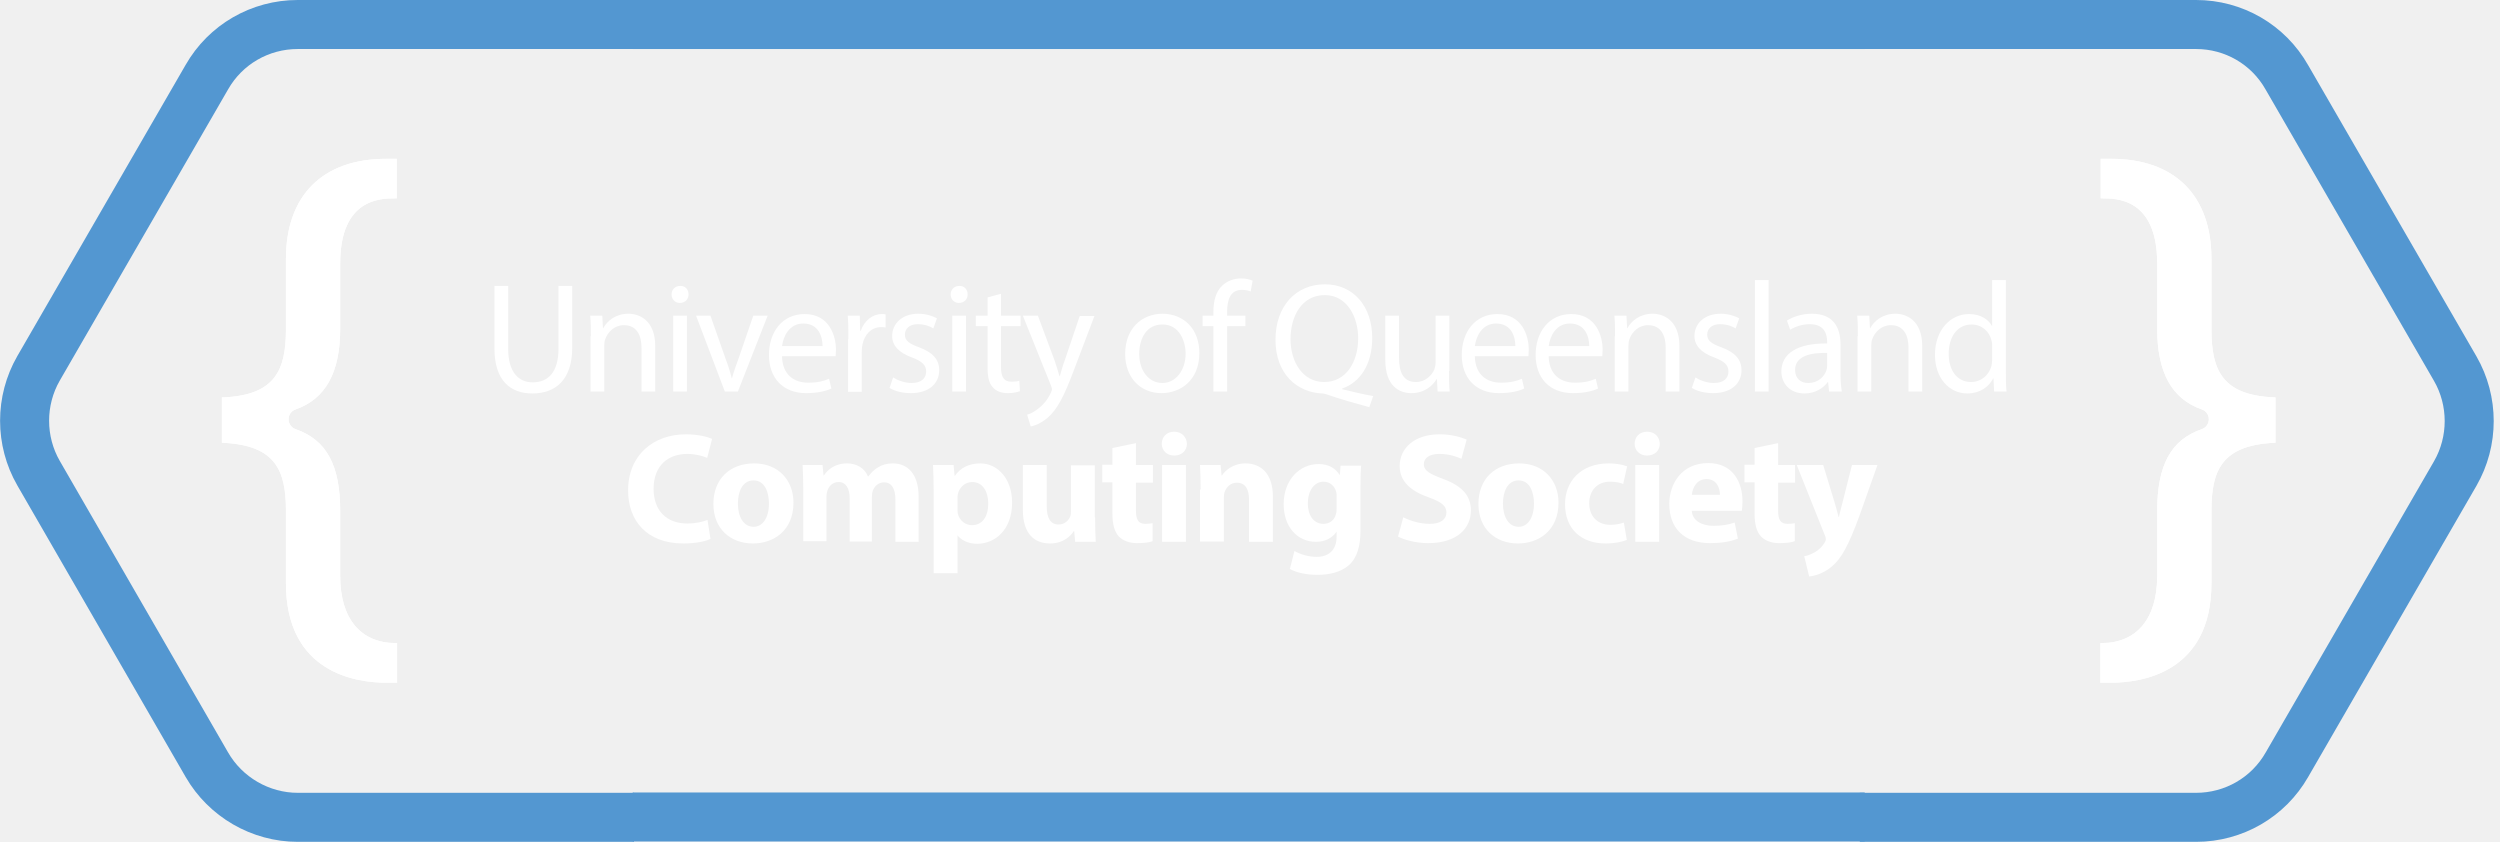
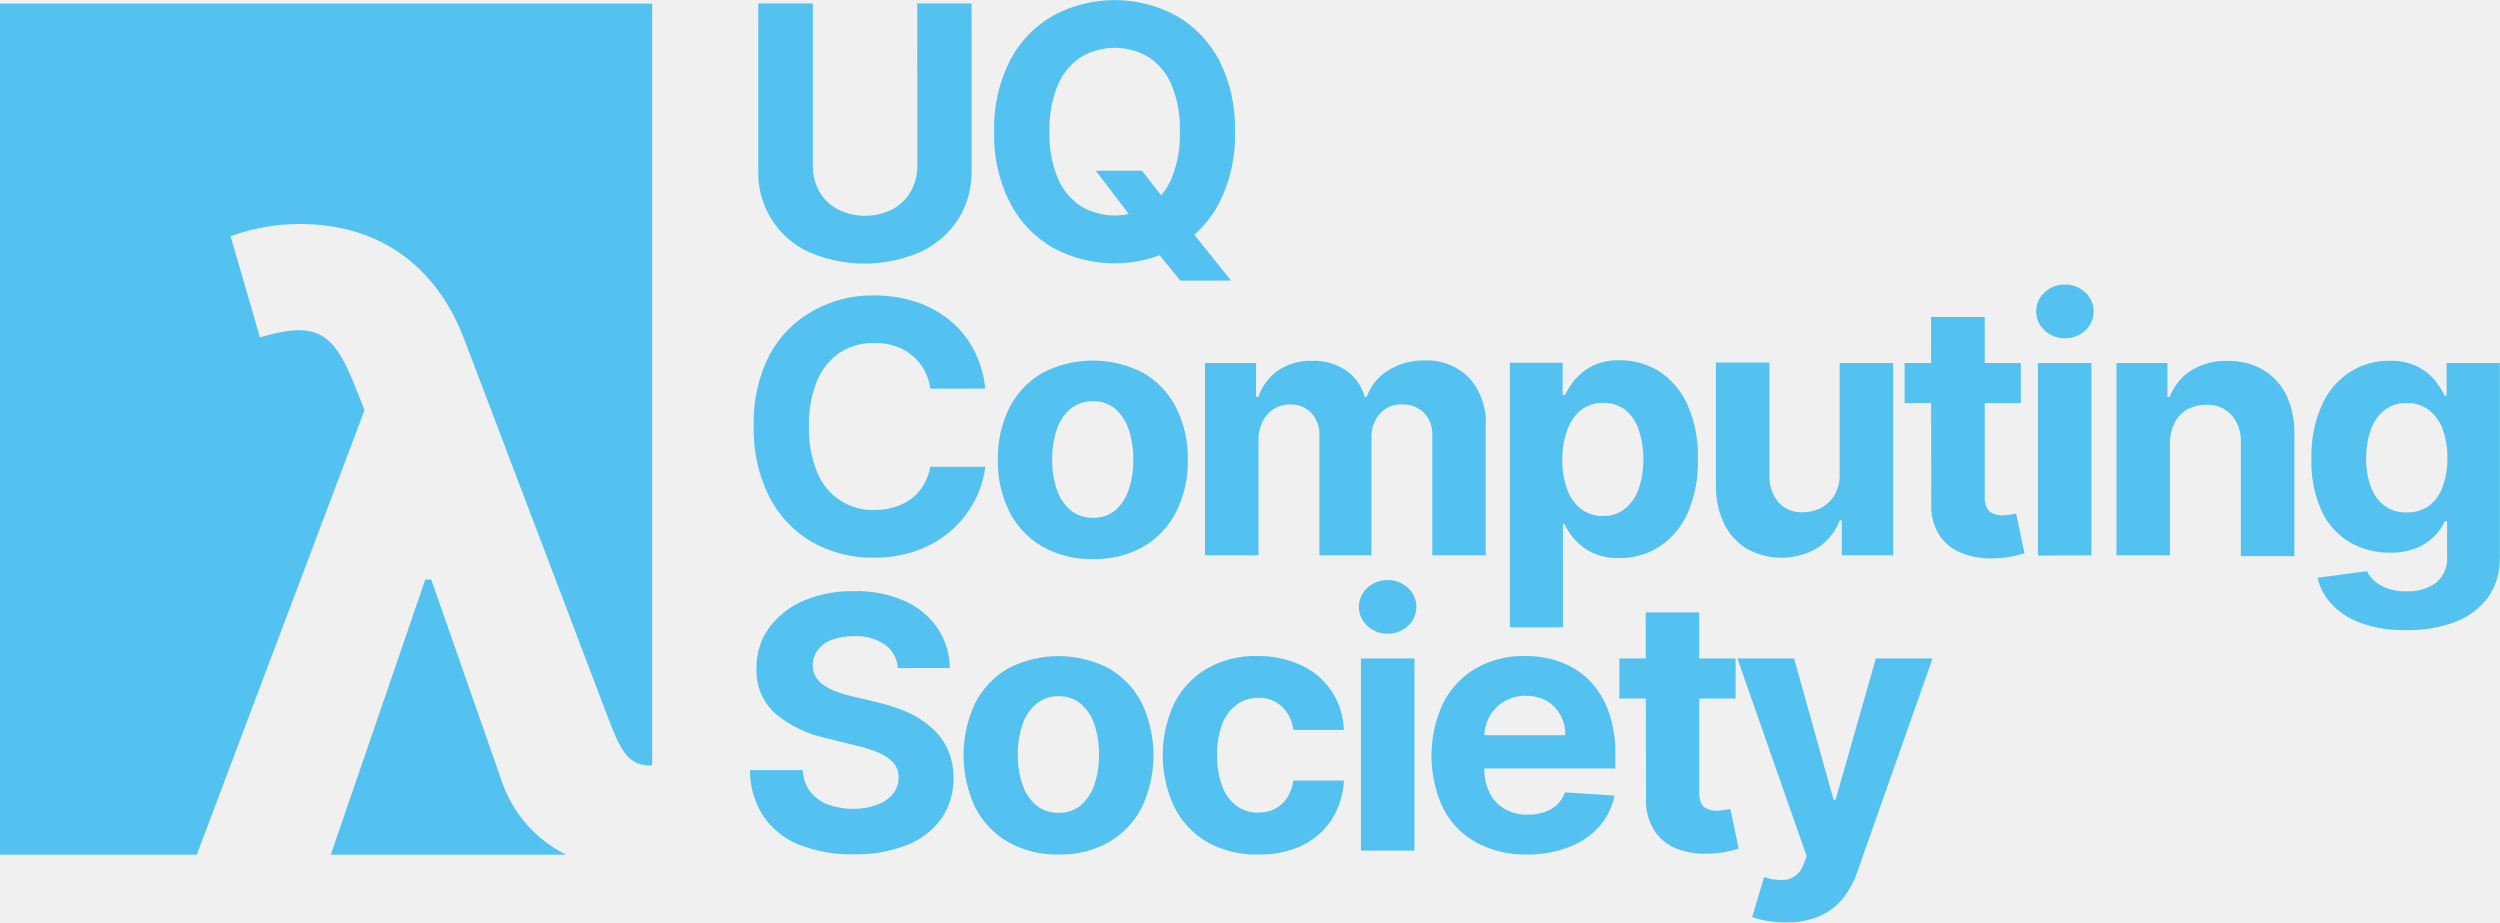
- <svg xmlns="http://www.w3.org/2000/svg" version="1.1" x="0px" y="0px" viewBox="0 0 765 257.6" enable-background="new 0 0 765 257.6" xml:space="preserve">
-   <g id="Layer_1">
-     <g>
-       <path fill="none" stroke="#5397D1" stroke-width="15" stroke-miterlimit="10" d="M273.3,144.9" />
-       <path fill="none" stroke="#5397D1" stroke-width="15" stroke-miterlimit="10" d="M194,7.5H91.1c-11.5,0-22.1,6.1-27.8,16.1    l-51.5,89.1c-5.7,9.9-5.7,22.2,0,32.1L63.3,234c5.7,9.9,16.4,16.1,27.8,16.1H194" />
-     </g>
-     <g>
-       <g>
-         <path fill="#FFFFFF" stroke="#FFFFFF" stroke-miterlimit="10" d="M643.2,208.4v-11.1c11-0.1,17.4-7.8,17.4-21v-19.9     c0-13.9,4.1-21.4,13.3-24.6c1.5-0.5,2.5-1.9,2.5-3.5c0-1.6-1-3-2.5-3.5c-8.9-3.1-13.3-11-13.3-24.2v-20c0-20.4-13-20.4-17.2-20.4     h-0.1V49.1h2.7c19.2,0,30.2,11,30.2,30.1v21.6c0,12.6,3.4,20.6,19.6,21.3V135c-16.3,0.8-19.6,8.8-19.6,21.2v22.3     c0,27-21.1,29.9-30.2,29.9L643.2,208.4L643.2,208.4z" />
-       </g>
-       <g>
-         <path fill="#FFFFFF" stroke="#FFFFFF" stroke-miterlimit="10" d="M643.2,208.4v-11.1c11-0.1,17.4-7.8,17.4-21v-19.9     c0-13.9,4.1-21.4,13.3-24.6c1.5-0.5,2.5-1.9,2.5-3.5c0-1.6-1-3-2.5-3.5c-8.9-3.1-13.3-11-13.3-24.2v-20c0-20.4-13-20.4-17.2-20.4     h-0.1V49.1h2.7c19.2,0,30.2,11,30.2,30.1v21.6c0,12.6,3.4,20.6,19.6,21.3V135c-16.3,0.8-19.6,8.8-19.6,21.2v22.3     c0,27-21.1,29.9-30.2,29.9L643.2,208.4L643.2,208.4z" />
-       </g>
-     </g>
-     <g>
-       <g>
-         <path fill="#FFFFFF" stroke="#FFFFFF" stroke-miterlimit="10" d="M121,208.4v-11.1c-11-0.1-17.4-7.8-17.4-21v-19.9     c0-13.9-4.1-21.4-13.3-24.6c-1.5-0.5-2.5-1.9-2.5-3.5c0-1.6,1-3,2.5-3.5c8.9-3.1,13.3-11,13.3-24.2v-20c0-20.4,13-20.4,17.2-20.4     h0.1V49.1h-2.7C99,49.1,88,60.1,88,79.2v21.6c0,12.6-3.4,20.6-19.6,21.3V135c16.3,0.8,19.6,8.8,19.6,21.2v22.3     c0,27,21.1,29.9,30.2,29.9L121,208.4L121,208.4z" />
-       </g>
-       <g>
-         <path fill="#FFFFFF" stroke="#FFFFFF" stroke-miterlimit="10" d="M121,208.4v-11.1c-11-0.1-17.4-7.8-17.4-21v-19.9     c0-13.9-4.1-21.4-13.3-24.6c-1.5-0.5-2.5-1.9-2.5-3.5c0-1.6,1-3,2.5-3.5c8.9-3.1,13.3-11,13.3-24.2v-20c0-20.4,13-20.4,17.2-20.4     h0.1V49.1h-2.7C99,49.1,88,60.1,88,79.2v21.6c0,12.6-3.4,20.6-19.6,21.3V135c16.3,0.8,19.6,8.8,19.6,21.2v22.3     c0,27,21.1,29.9,30.2,29.9L121,208.4L121,208.4z" />
-       </g>
-     </g>
-     <g>
-       <path fill="none" stroke="#5397D1" stroke-width="15" stroke-miterlimit="10" d="M569.1,250.1H672c11.5,0,22.1-6.1,27.8-16.1    l51.5-89.1c5.7-9.9,5.7-22.2,0-32.1l-51.5-89.1C694.1,13.6,683.5,7.5,672,7.5H569.1" />
-     </g>
-     <line fill="none" stroke="#5397D1" stroke-width="15" stroke-miterlimit="10" x1="193.6" y1="7.5" x2="570.6" y2="7.5" />
-     <line fill="none" stroke="#5397D1" stroke-width="15" stroke-miterlimit="10" x1="193.6" y1="250" x2="570.6" y2="250" />
-     <path fill="none" stroke="#5397D1" stroke-width="15" stroke-miterlimit="10" d="M507.4,171.9" />
-   </g>
-   <g id="Layer_2">
-     <g>
-       <path fill="#FFFFFF" d="M155.5,87.5v19.2c0,7.2,3.2,10.3,7.5,10.3c4.8,0,7.9-3.2,7.9-10.3V87.5h4.2v18.9c0,9.9-5.2,14-12.2,14    c-6.6,0-11.6-3.8-11.6-13.8V87.5H155.5z" />
-       <path fill="#FFFFFF" d="M180.8,102.9c0-2.4,0-4.4-0.2-6.3h3.7l0.2,3.8h0.1c1.2-2.2,3.8-4.4,7.7-4.4c3.2,0,8.2,1.9,8.2,9.9v13.9    h-4.2v-13.4c0-3.7-1.4-6.9-5.4-6.9c-2.8,0-4.9,2-5.7,4.3c-0.2,0.5-0.3,1.2-0.3,2v14h-4.2V102.9z" />
-       <path fill="#FFFFFF" d="M210.7,90.1c0,1.4-1,2.6-2.7,2.6c-1.5,0-2.5-1.2-2.5-2.6c0-1.5,1.1-2.6,2.6-2.6    C209.7,87.4,210.7,88.6,210.7,90.1z M206,119.8V96.6h4.2v23.2H206z" />
-       <path fill="#FFFFFF" d="M217.4,96.6l4.6,13.1c0.8,2.1,1.4,4,1.9,6h0.1c0.5-1.9,1.2-3.8,2-6l4.5-13.1h4.4l-9.1,23.2h-4l-8.8-23.2    H217.4z" />
-       <path fill="#FFFFFF" d="M239.3,109c0.1,5.7,3.7,8.1,8,8.1c3,0,4.8-0.5,6.4-1.2l0.7,3c-1.5,0.7-4,1.4-7.7,1.4    c-7.2,0-11.4-4.7-11.4-11.7c0-7,4.1-12.5,10.9-12.5c7.6,0,9.6,6.7,9.6,10.9c0,0.9-0.1,1.5-0.1,2H239.3z M251.7,105.9    c0-2.7-1.1-6.9-5.9-6.9c-4.3,0-6.1,3.9-6.5,6.9H251.7z" />
-       <path fill="#FFFFFF" d="M259.6,103.8c0-2.7,0-5.1-0.2-7.2h3.7l0.1,4.6h0.2c1.1-3.1,3.6-5.1,6.4-5.1c0.5,0,0.8,0,1.2,0.1v4    c-0.4-0.1-0.9-0.1-1.4-0.1c-3,0-5.1,2.3-5.7,5.4c-0.1,0.6-0.2,1.2-0.2,2v12.4h-4.2V103.8z" />
-       <path fill="#FFFFFF" d="M273.3,115.5c1.2,0.8,3.5,1.7,5.6,1.7c3.1,0,4.5-1.5,4.5-3.5c0-2-1.2-3.1-4.3-4.3    c-4.2-1.5-6.1-3.8-6.1-6.6c0-3.7,3-6.8,8-6.8c2.4,0,4.4,0.7,5.7,1.4l-1.1,3.1c-0.9-0.6-2.6-1.3-4.8-1.3c-2.5,0-3.9,1.4-3.9,3.2    c0,1.9,1.4,2.8,4.4,3.9c4,1.5,6.1,3.6,6.1,7c0,4.1-3.2,7-8.7,7c-2.5,0-4.9-0.6-6.5-1.6L273.3,115.5z" />
-       <path fill="#FFFFFF" d="M296.1,90.1c0,1.4-1,2.6-2.7,2.6c-1.5,0-2.5-1.2-2.5-2.6c0-1.5,1.1-2.6,2.6-2.6    C295.1,87.4,296.1,88.6,296.1,90.1z M291.4,119.8V96.6h4.2v23.2H291.4z" />
-       <path fill="#FFFFFF" d="M306.3,89.9v6.7h6v3.2h-6v12.5c0,2.9,0.8,4.5,3.2,4.5c1.1,0,1.9-0.1,2.4-0.3l0.2,3.2    c-0.8,0.3-2.1,0.6-3.7,0.6c-2,0-3.6-0.6-4.6-1.8c-1.2-1.2-1.6-3.3-1.6-6V99.8h-3.6v-3.2h3.6V91L306.3,89.9z" />
-       <path fill="#FFFFFF" d="M317.6,96.6l5.1,13.7c0.5,1.5,1.1,3.4,1.5,4.8h0.1c0.4-1.4,0.9-3.2,1.5-4.8l4.6-13.6h4.5l-6.3,16.6    c-3,8-5.1,12-8,14.5c-2.1,1.8-4.1,2.5-5.2,2.7l-1.1-3.6c1.1-0.3,2.4-1,3.7-2.1c1.2-0.9,2.6-2.5,3.6-4.7c0.2-0.4,0.3-0.8,0.3-1    c0-0.2-0.1-0.6-0.3-1.1L313,96.6H317.6z" />
-       <path fill="#FFFFFF" d="M367,108c0,8.6-6,12.3-11.6,12.3c-6.3,0-11.1-4.6-11.1-12c0-7.8,5.1-12.3,11.5-12.3    C362.5,96.1,367,100.9,367,108z M348.6,108.3c0,5.1,2.9,8.9,7.1,8.9c4,0,7.1-3.8,7.1-9c0-3.9-2-8.9-7-8.9    C350.7,99.2,348.6,103.8,348.6,108.3z" />
-       <path fill="#FFFFFF" d="M371.3,119.8v-20H368v-3.2h3.3v-1.1c0-3.3,0.7-6.2,2.7-8.1c1.6-1.5,3.7-2.2,5.7-2.2c1.5,0,2.8,0.3,3.6,0.7    l-0.6,3.3c-0.6-0.3-1.5-0.5-2.7-0.5c-3.6,0-4.5,3.2-4.5,6.7v1.2h5.6v3.2h-5.6v20H371.3z" />
-       <path fill="#FFFFFF" d="M419,124.6c-4.4-1.2-8.6-2.4-12.4-3.7c-0.7-0.2-1.3-0.5-2-0.5c-7.7-0.3-14.3-6-14.3-16.4    c0-10.4,6.3-17,15.1-17c8.8,0,14.5,6.8,14.5,16.4c0,8.3-3.8,13.6-9.2,15.5v0.2c3.2,0.8,6.7,1.6,9.5,2.1L419,124.6z M415.6,103.5    c0-6.5-3.4-13.2-10.2-13.2c-7.1,0-10.5,6.5-10.5,13.5c0,6.9,3.7,13.1,10.3,13.1C411.8,116.9,415.6,110.9,415.6,103.5z" />
-       <path fill="#FFFFFF" d="M443.4,113.5c0,2.4,0,4.5,0.2,6.3h-3.7l-0.2-3.8h-0.1c-1.1,1.9-3.6,4.3-7.7,4.3c-3.6,0-8-2-8-10.2V96.6    h4.2v12.9c0,4.4,1.3,7.4,5.2,7.4c2.8,0,4.8-2,5.6-3.8c0.2-0.6,0.4-1.4,0.4-2.2V96.6h4.2V113.5z" />
-       <path fill="#FFFFFF" d="M451.3,109c0.1,5.7,3.7,8.1,8,8.1c3,0,4.8-0.5,6.4-1.2l0.7,3c-1.5,0.7-4,1.4-7.7,1.4    c-7.2,0-11.4-4.7-11.4-11.7c0-7,4.1-12.5,10.9-12.5c7.6,0,9.6,6.7,9.6,10.9c0,0.9-0.1,1.5-0.1,2H451.3z M463.7,105.9    c0-2.7-1.1-6.9-5.9-6.9c-4.3,0-6.1,3.9-6.5,6.9H463.7z" />
-       <path fill="#FFFFFF" d="M473.9,109c0.1,5.7,3.7,8.1,8,8.1c3,0,4.8-0.5,6.4-1.2l0.7,3c-1.5,0.7-4,1.4-7.7,1.4    c-7.2,0-11.4-4.7-11.4-11.7c0-7,4.1-12.5,10.9-12.5c7.6,0,9.6,6.7,9.6,10.9c0,0.9-0.1,1.5-0.1,2H473.9z M486.3,105.9    c0-2.7-1.1-6.9-5.9-6.9c-4.3,0-6.1,3.9-6.5,6.9H486.3z" />
-       <path fill="#FFFFFF" d="M494.2,102.9c0-2.4,0-4.4-0.2-6.3h3.7l0.2,3.8h0.1c1.2-2.2,3.8-4.4,7.7-4.4c3.2,0,8.2,1.9,8.2,9.9v13.9    h-4.2v-13.4c0-3.7-1.4-6.9-5.4-6.9c-2.8,0-4.9,2-5.7,4.3c-0.2,0.5-0.3,1.2-0.3,2v14h-4.2V102.9z" />
-       <path fill="#FFFFFF" d="M518.8,115.5c1.2,0.8,3.5,1.7,5.6,1.7c3.1,0,4.5-1.5,4.5-3.5c0-2-1.2-3.1-4.3-4.3    c-4.2-1.5-6.1-3.8-6.1-6.6c0-3.7,3-6.8,8-6.8c2.4,0,4.4,0.7,5.7,1.4l-1.1,3.1c-0.9-0.6-2.6-1.3-4.8-1.3c-2.5,0-3.9,1.4-3.9,3.2    c0,1.9,1.4,2.8,4.4,3.9c4,1.5,6.1,3.6,6.1,7c0,4.1-3.2,7-8.7,7c-2.5,0-4.9-0.6-6.5-1.6L518.8,115.5z" />
-       <path fill="#FFFFFF" d="M537,85.7h4.2v34.1H537V85.7z" />
-       <path fill="#FFFFFF" d="M559.7,119.8l-0.3-2.9h-0.1c-1.3,1.8-3.8,3.5-7.1,3.5c-4.7,0-7.1-3.3-7.1-6.7c0-5.6,5-8.7,14-8.6v-0.5    c0-1.9-0.5-5.4-5.3-5.4c-2.2,0-4.4,0.7-6,1.7l-1-2.8c1.9-1.2,4.7-2.1,7.6-2.1c7.1,0,8.8,4.8,8.8,9.5v8.7c0,2,0.1,4,0.4,5.6H559.7z     M559.1,108c-4.6-0.1-9.8,0.7-9.8,5.2c0,2.7,1.8,4,4,4c3,0,4.9-1.9,5.6-3.9c0.1-0.4,0.2-0.9,0.2-1.3V108z" />
-       <path fill="#FFFFFF" d="M568.5,102.9c0-2.4,0-4.4-0.2-6.3h3.7l0.2,3.8h0.1c1.2-2.2,3.8-4.4,7.7-4.4c3.2,0,8.2,1.9,8.2,9.9v13.9    h-4.2v-13.4c0-3.7-1.4-6.9-5.4-6.9c-2.8,0-4.9,2-5.7,4.3c-0.2,0.5-0.3,1.2-0.3,2v14h-4.2V102.9z" />
-       <path fill="#FFFFFF" d="M613.8,85.7v28.1c0,2.1,0,4.4,0.2,6h-3.8l-0.2-4h-0.1c-1.3,2.6-4.1,4.6-7.9,4.6c-5.6,0-9.9-4.8-9.9-11.8    c0-7.7,4.8-12.5,10.4-12.5c3.6,0,6,1.7,7,3.6h0.1V85.7H613.8z M609.6,106c0-0.5,0-1.2-0.2-1.8c-0.6-2.7-2.9-4.9-6.1-4.9    c-4.4,0-7,3.8-7,9c0,4.7,2.3,8.6,6.9,8.6c2.8,0,5.4-1.9,6.2-5c0.1-0.6,0.2-1.2,0.2-1.8V106z" />
-       <path fill="#FFFFFF" d="M217.4,164.9c-1.3,0.7-4.4,1.4-8.3,1.4c-11.2,0-16.9-7-16.9-16.2c0-11,7.9-17.2,17.7-17.2    c3.8,0,6.7,0.8,8,1.4l-1.5,5.8c-1.5-0.6-3.6-1.2-6.1-1.2c-5.8,0-10.3,3.5-10.3,10.7c0,6.5,3.8,10.6,10.4,10.6    c2.2,0,4.7-0.5,6.1-1.1L217.4,164.9z" />
-       <path fill="#FFFFFF" d="M242.8,153.8c0,8.6-6.1,12.5-12.4,12.5c-6.9,0-12.1-4.5-12.1-12.1c0-7.6,5-12.4,12.5-12.4    C238,141.8,242.8,146.8,242.8,153.8z M225.8,154.1c0,4,1.7,7.1,4.8,7.1c2.8,0,4.7-2.8,4.7-7.1c0-3.5-1.3-7.1-4.7-7.1    C227.1,147,225.8,150.6,225.8,154.1z" />
-       <path fill="#FFFFFF" d="M245.8,149.8c0-2.9-0.1-5.4-0.2-7.5h6.1l0.3,3.2h0.1c1-1.5,3.1-3.7,7.1-3.7c3,0,5.4,1.5,6.4,4h0.1    c0.9-1.2,1.9-2.2,3-2.8c1.3-0.8,2.7-1.2,4.5-1.2c4.5,0,7.9,3.2,7.9,10.2v13.8h-7.1v-12.8c0-3.4-1.1-5.4-3.5-5.4    c-1.7,0-2.9,1.2-3.4,2.5c-0.2,0.5-0.3,1.3-0.3,1.9v13.7H260v-13.2c0-3-1.1-5-3.4-5c-1.9,0-3,1.4-3.4,2.6c-0.2,0.6-0.3,1.2-0.3,1.8    v13.7h-7.1V149.8z" />
-       <path fill="#FFFFFF" d="M285.7,150.2c0-3.1-0.1-5.7-0.2-7.9h6.3l0.3,3.3h0.1c1.7-2.5,4.4-3.8,7.8-3.8c5.1,0,9.7,4.5,9.7,12    c0,8.5-5.4,12.6-10.7,12.6c-2.8,0-5-1.2-6.1-2.7H293v11.7h-7.3V150.2z M293,155.7c0,0.6,0,1.1,0.1,1.5c0.5,2,2.2,3.5,4.3,3.5    c3.2,0,5-2.6,5-6.6c0-3.7-1.7-6.6-4.9-6.6c-2.1,0-3.9,1.5-4.4,3.7c-0.1,0.4-0.1,0.9-0.1,1.3V155.7z" />
-       <path fill="#FFFFFF" d="M335.1,158.3c0,3.1,0.1,5.6,0.2,7.5h-6.3l-0.3-3.3h-0.1c-0.9,1.4-3.1,3.8-7.3,3.8c-4.8,0-8.3-3-8.3-10.2    v-13.8h7.3V155c0,3.4,1.1,5.5,3.6,5.5c2,0,3.2-1.4,3.6-2.5c0.2-0.4,0.2-1,0.2-1.6v-14h7.3V158.3z" />
-       <path fill="#FFFFFF" d="M347.6,135.6v6.7h5.2v5.4h-5.2v8.5c0,2.8,0.7,4.1,2.9,4.1c0.9,0,1.6-0.1,2.2-0.2l0,5.5    c-1,0.4-2.7,0.6-4.8,0.6c-2.4,0-4.3-0.8-5.5-2c-1.3-1.4-2-3.6-2-7v-9.6h-3.1v-5.4h3.1v-5.1L347.6,135.6z" />
-       <path fill="#FFFFFF" d="M363.2,135.8c0,2-1.5,3.6-3.9,3.6c-2.3,0-3.8-1.6-3.8-3.6c0-2.1,1.5-3.7,3.8-3.7    C361.6,132.1,363.1,133.7,363.2,135.8z M355.6,165.8v-23.5h7.3v23.5H355.6z" />
-       <path fill="#FFFFFF" d="M367.4,149.8c0-2.9-0.1-5.4-0.2-7.5h6.3l0.3,3.2h0.1c1-1.5,3.4-3.7,7.2-3.7c4.8,0,8.4,3.2,8.4,10.1v13.9    h-7.3v-13c0-3-1.1-5.1-3.7-5.1c-2,0-3.2,1.4-3.7,2.7c-0.2,0.4-0.3,1.2-0.3,1.8v13.5h-7.3V149.8z" />
-       <path fill="#FFFFFF" d="M416.5,142.3c-0.1,1.5-0.2,3.5-0.2,7v13.1c0,4.5-0.9,8.2-3.6,10.6c-2.6,2.2-6.1,2.9-9.6,2.9    c-3.1,0-6.3-0.6-8.4-1.8l1.4-5.5c1.5,0.9,4.1,1.8,6.8,1.8c3.5,0,6.1-1.9,6.1-6.2v-1.5H409c-1.4,2-3.6,3.1-6.3,3.1    c-5.8,0-9.9-4.7-9.9-11.5c0-7.5,4.9-12.3,10.7-12.3c3.2,0,5.2,1.4,6.4,3.3h0.1l0.2-2.8H416.5z M409,151.9c0-0.5,0-1-0.1-1.3    c-0.5-1.9-1.9-3.2-3.9-3.2c-2.6,0-4.8,2.4-4.8,6.7c0,3.5,1.7,6.2,4.8,6.2c1.9,0,3.4-1.2,3.8-3c0.2-0.5,0.2-1.3,0.2-1.9V151.9z" />
-       <path fill="#FFFFFF" d="M429.4,158.3c2,1,5,2,8.1,2c3.4,0,5.1-1.4,5.1-3.5c0-2-1.5-3.2-5.4-4.6c-5.4-1.9-8.9-4.8-8.9-9.6    c0-5.5,4.6-9.7,12.2-9.7c3.6,0,6.3,0.8,8.3,1.6l-1.6,5.9c-1.3-0.6-3.6-1.5-6.8-1.5s-4.7,1.4-4.7,3.1c0,2.1,1.8,3,6,4.6    c5.7,2.1,8.4,5.1,8.4,9.6c0,5.4-4.2,10-13.1,10c-3.7,0-7.3-1-9.2-2L429.4,158.3z" />
-       <path fill="#FFFFFF" d="M476.9,153.8c0,8.6-6.1,12.5-12.4,12.5c-6.9,0-12.1-4.5-12.1-12.1c0-7.6,5-12.4,12.5-12.4    C472.1,141.8,476.9,146.8,476.9,153.8z M459.9,154.1c0,4,1.7,7.1,4.8,7.1c2.8,0,4.7-2.8,4.7-7.1c0-3.5-1.3-7.1-4.7-7.1    C461.2,147,459.9,150.6,459.9,154.1z" />
-       <path fill="#FFFFFF" d="M497.8,165.2c-1.3,0.6-3.7,1.1-6.5,1.1c-7.6,0-12.4-4.6-12.4-12c0-6.9,4.7-12.5,13.4-12.5    c1.9,0,4,0.3,5.6,0.9l-1.2,5.4c-0.9-0.4-2.2-0.7-4.1-0.7c-3.8,0-6.3,2.7-6.3,6.6c0,4.3,2.9,6.6,6.4,6.6c1.7,0,3.1-0.3,4.2-0.7    L497.8,165.2z" />
-       <path fill="#FFFFFF" d="M507.9,135.8c0,2-1.5,3.6-3.9,3.6c-2.3,0-3.8-1.6-3.8-3.6c0-2.1,1.5-3.7,3.8-3.7    C506.4,132.1,507.8,133.7,507.9,135.8z M500.4,165.8v-23.5h7.3v23.5H500.4z" />
-       <path fill="#FFFFFF" d="M517.7,156.4c0.2,3,3.2,4.5,6.6,4.5c2.5,0,4.5-0.3,6.5-1l1,4.9c-2.4,1-5.3,1.4-8.5,1.4    c-8,0-12.5-4.6-12.5-12c0-6,3.7-12.5,11.9-12.5c7.6,0,10.5,5.9,10.5,11.7c0,1.2-0.1,2.4-0.2,2.9H517.7z M526.3,151.4    c0-1.8-0.8-4.8-4.1-4.8c-3.1,0-4.3,2.8-4.5,4.8H526.3z" />
-       <path fill="#FFFFFF" d="M544.1,135.6v6.7h5.2v5.4h-5.2v8.5c0,2.8,0.7,4.1,2.9,4.1c0.9,0,1.6-0.1,2.2-0.2l0,5.5    c-1,0.4-2.7,0.6-4.8,0.6c-2.4,0-4.3-0.8-5.5-2c-1.3-1.4-2-3.6-2-7v-9.6h-3.1v-5.4h3.1v-5.1L544.1,135.6z" />
-       <path fill="#FFFFFF" d="M557.9,142.3l3.5,11.5c0.4,1.4,0.9,3.1,1.2,4.4h0.1c0.3-1.2,0.7-3,1.1-4.4l2.9-11.5h7.8l-5.5,15.5    c-3.4,9.3-5.6,13.1-8.3,15.4c-2.5,2.2-5.2,3-7.1,3.2l-1.5-6.2c0.9-0.1,2.1-0.6,3.2-1.2c1.1-0.6,2.3-1.7,3-2.9    c0.2-0.3,0.4-0.7,0.4-1.1c0-0.2,0-0.6-0.3-1.2l-8.6-21.5H557.9z" />
+ <svg xmlns="http://www.w3.org/2000/svg" viewBox="0 0 264.52 97.6">
+   <g id="Layer_2" data-name="Layer 2">
+     <g id="Layer_1-2" data-name="Layer 1">
+       <path d="M97.05.37h5.75V18a9.47,9.47,0,0,1-1.41,5.19,9.57,9.57,0,0,1-4,3.47,14.86,14.86,0,0,1-11.84,0A9.23,9.23,0,0,1,80.23,18V.37H86V17.49a5.59,5.59,0,0,0,.68,2.76,4.9,4.9,0,0,0,1.94,1.89,6.48,6.48,0,0,0,5.82,0,4.88,4.88,0,0,0,1.93-1.89,5.49,5.49,0,0,0,.69-2.76Z" fill="#53c2f0" />
+       <path d="M130.67,13.93A15.71,15.71,0,0,1,129,21.48a11.76,11.76,0,0,1-4.57,4.75,13.74,13.74,0,0,1-13,0,11.64,11.64,0,0,1-4.56-4.76,15.63,15.63,0,0,1-1.68-7.53,15.71,15.71,0,0,1,1.68-7.55,11.59,11.59,0,0,1,4.56-4.74,13.7,13.7,0,0,1,13,0A11.67,11.67,0,0,1,129,6.38,15.71,15.71,0,0,1,130.67,13.93Zm-5.83,0A12.2,12.2,0,0,0,124,9.08a6.59,6.59,0,0,0-2.41-3,7,7,0,0,0-7.28,0,6.67,6.67,0,0,0-2.42,3,12.21,12.21,0,0,0-.85,4.85,12.21,12.21,0,0,0,.85,4.85,6.67,6.67,0,0,0,2.42,3,7,7,0,0,0,7.28,0,6.59,6.59,0,0,0,2.41-3A12.2,12.2,0,0,0,124.84,13.93Zm-8.9,4.13h4.89l2.45,3.15L125.7,24l4.56,5.69h-5.37l-3.13-3.84-1.61-2.27Z" fill="#53c2f0" />
+       <path d="M104.25,41.12H98.43a5.74,5.74,0,0,0-.65-2,5,5,0,0,0-1.27-1.5,5.41,5.41,0,0,0-1.77-1,6.9,6.9,0,0,0-2.17-.33,6.51,6.51,0,0,0-3.68,1,6.73,6.73,0,0,0-2.44,3,12.08,12.08,0,0,0-.86,4.8,12.05,12.05,0,0,0,.87,4.87,6.31,6.31,0,0,0,6.07,4,7,7,0,0,0,2.14-.31,5.67,5.67,0,0,0,1.77-.89,5.06,5.06,0,0,0,1.28-1.44,5.63,5.63,0,0,0,.71-1.93l5.82,0a10.41,10.41,0,0,1-1.12,3.59,11,11,0,0,1-2.41,3.09,11.16,11.16,0,0,1-3.59,2.14,13,13,0,0,1-4.7.79,12.89,12.89,0,0,1-6.5-1.64,11.61,11.61,0,0,1-4.52-4.76,15.86,15.86,0,0,1-1.66-7.53,15.71,15.71,0,0,1,1.68-7.55A11.69,11.69,0,0,1,86,32.9a12.68,12.68,0,0,1,6.45-1.64,14.14,14.14,0,0,1,4.4.66,11.19,11.19,0,0,1,3.59,1.93A10,10,0,0,1,103,36.94,11.63,11.63,0,0,1,104.25,41.12Z" fill="#53c2f0" />
+       <path d="M115.63,59.15a10.38,10.38,0,0,1-5.35-1.32,9,9,0,0,1-3.48-3.68,11.87,11.87,0,0,1-1.22-5.49,11.94,11.94,0,0,1,1.22-5.52,9,9,0,0,1,3.48-3.68,11.58,11.58,0,0,1,10.7,0,8.93,8.93,0,0,1,3.47,3.68,11.82,11.82,0,0,1,1.23,5.52,11.75,11.75,0,0,1-1.23,5.49A8.93,8.93,0,0,1,121,57.83,10.4,10.4,0,0,1,115.63,59.15Zm0-4.37A3.54,3.54,0,0,0,118,54a5,5,0,0,0,1.43-2.2,9.63,9.63,0,0,0,.48-3.16,9.73,9.73,0,0,0-.48-3.17A5,5,0,0,0,118,43.26a3.5,3.5,0,0,0-2.35-.81,3.58,3.58,0,0,0-2.39.81,5,5,0,0,0-1.45,2.19,9.73,9.73,0,0,0-.48,3.17,9.63,9.63,0,0,0,.48,3.16,5,5,0,0,0,1.45,2.2A3.63,3.63,0,0,0,115.66,54.78Z" fill="#53c2f0" />
+       <path d="M127.5,58.75V38.41h5.4V42h.24a5.63,5.63,0,0,1,2.12-2.82,6.07,6.07,0,0,1,3.56-1,6,6,0,0,1,3.58,1,5,5,0,0,1,2,2.81h.21a5.41,5.41,0,0,1,2.27-2.8,7,7,0,0,1,3.88-1.05,6.26,6.26,0,0,1,4.65,1.8,7,7,0,0,1,1.79,5.12V58.75h-5.65V46.18a3.3,3.3,0,0,0-.91-2.54,3.19,3.19,0,0,0-2.26-.85,3,3,0,0,0-2.4,1,3.7,3.7,0,0,0-.87,2.56V58.75H139.6V46.06a3.29,3.29,0,0,0-.86-2.38,3,3,0,0,0-2.25-.89,3.17,3.17,0,0,0-1.7.47,3.35,3.35,0,0,0-1.19,1.31,4.24,4.24,0,0,0-.44,2V58.75Z" fill="#53c2f0" />
+       <path d="M159.76,66.38v-28h5.58v3.42h.25a7.36,7.36,0,0,1,1.09-1.68,5.69,5.69,0,0,1,1.86-1.43,6.39,6.39,0,0,1,2.86-.57,7.74,7.74,0,0,1,4.12,1.15,8.14,8.14,0,0,1,3,3.49,13.33,13.33,0,0,1,1.13,5.82,13.48,13.48,0,0,1-1.1,5.74,8.21,8.21,0,0,1-3,3.53,7.68,7.68,0,0,1-4.21,1.2,6.57,6.57,0,0,1-2.8-.54,5.82,5.82,0,0,1-1.88-1.37,6.74,6.74,0,0,1-1.12-1.68h-.17V66.38Zm5.54-17.8a8.91,8.91,0,0,0,.51,3.16,4.55,4.55,0,0,0,1.46,2.1,3.66,3.66,0,0,0,2.33.75,3.59,3.59,0,0,0,2.33-.76,4.66,4.66,0,0,0,1.46-2.12,10,10,0,0,0,0-6.23A4.6,4.6,0,0,0,172,43.39a3.7,3.7,0,0,0-2.35-.76,3.77,3.77,0,0,0-2.34.73,4.56,4.56,0,0,0-1.45,2.07A8.82,8.82,0,0,0,165.3,48.58Z" fill="#53c2f0" />
+       <path d="M194.65,50.09V38.41h5.66V58.75h-5.43V55.06h-.22a6,6,0,0,1-2.29,2.87,7.54,7.54,0,0,1-7.5.16,6.34,6.34,0,0,1-2.43-2.64,9,9,0,0,1-.88-4.09v-13h5.66V50.35a4.11,4.11,0,0,0,1,2.85,3.3,3.3,0,0,0,2.57,1,4.06,4.06,0,0,0,1.91-.47,3.72,3.72,0,0,0,1.44-1.4A4.29,4.29,0,0,0,194.65,50.09Z" fill="#53c2f0" />
+       <path d="M213.82,38.41v4.24h-12.3V38.41Zm-9.5-4.87H210v19a2.52,2.52,0,0,0,.24,1.21,1.26,1.26,0,0,0,.67.6,2.59,2.59,0,0,0,1,.18,4.34,4.34,0,0,0,.8-.08l.61-.11.89,4.2c-.28.09-.68.19-1.2.31a10.11,10.11,0,0,1-1.87.22,8.54,8.54,0,0,1-3.58-.55,5,5,0,0,1-2.39-1.93,5.94,5.94,0,0,1-.83-3.31Z" fill="#53c2f0" />
+       <path d="M218.49,35.79a3.06,3.06,0,0,1-2.17-.84,2.71,2.71,0,0,1,0-4,3,3,0,0,1,2.15-.84,3.09,3.09,0,0,1,2.18.84,2.73,2.73,0,0,1,0,4A3.05,3.05,0,0,1,218.49,35.79Zm-2.86,23V38.41h5.66V58.75Z" fill="#53c2f0" />
+       <path d="M229.6,47V58.75h-5.66V38.41h5.39V42h.24a5.67,5.67,0,0,1,2.28-2.81,6.85,6.85,0,0,1,3.86-1,7.17,7.17,0,0,1,3.71.92,6.28,6.28,0,0,1,2.46,2.64,9,9,0,0,1,.88,4.09v13H237.1V46.81a4.16,4.16,0,0,0-1-2.92,3.44,3.44,0,0,0-2.67-1.06,4.11,4.11,0,0,0-2,.49,3.34,3.34,0,0,0-1.35,1.43A4.84,4.84,0,0,0,229.6,47Z" fill="#53c2f0" />
+       <path d="M254.54,66.67a13.48,13.48,0,0,1-4.72-.74,8,8,0,0,1-3.11-2,6,6,0,0,1-1.5-2.8l5.23-.7a3.18,3.18,0,0,0,.76,1,4,4,0,0,0,1.37.82,6.14,6.14,0,0,0,2.1.32,5.08,5.08,0,0,0,3.05-.88,3.31,3.31,0,0,0,1.2-2.87V55.15h-.24a5.5,5.5,0,0,1-1.11,1.6A5.77,5.77,0,0,1,255.65,58a7.33,7.33,0,0,1-2.79.48,8.33,8.33,0,0,1-4.18-1.07,7.52,7.52,0,0,1-3-3.27,12.37,12.37,0,0,1-1.11-5.58,13.15,13.15,0,0,1,1.13-5.77,8.07,8.07,0,0,1,3-3.47,7.73,7.73,0,0,1,4.13-1.15,6.47,6.47,0,0,1,2.87.57,5.84,5.84,0,0,1,1.87,1.43,8.1,8.1,0,0,1,1.09,1.68h.21V38.41h5.63V59a7,7,0,0,1-1.28,4.26,7.77,7.77,0,0,1-3.53,2.58A14.08,14.08,0,0,1,254.54,66.67Zm.11-12.45a3.88,3.88,0,0,0,2.32-.68,4.3,4.3,0,0,0,1.47-2,8.25,8.25,0,0,0,.51-3.07,8.57,8.57,0,0,0-.51-3.1,4.49,4.49,0,0,0-1.46-2,3.76,3.76,0,0,0-2.33-.73,3.69,3.69,0,0,0-2.35.75,4.59,4.59,0,0,0-1.45,2.07,9,9,0,0,0-.49,3.06,8.38,8.38,0,0,0,.5,3,4.38,4.38,0,0,0,1.45,2A3.86,3.86,0,0,0,254.65,54.22Z" fill="#53c2f0" />
+       <path d="M95,70.69a3.34,3.34,0,0,0-1.37-2.49,5.45,5.45,0,0,0-3.28-.89A6.41,6.41,0,0,0,88,67.7a3.31,3.31,0,0,0-1.48,1.08A2.57,2.57,0,0,0,86,70.35a2.15,2.15,0,0,0,.31,1.27,3.05,3.05,0,0,0,.93.93,6.66,6.66,0,0,0,1.39.68,13.08,13.08,0,0,0,1.67.48l2.45.58A18.16,18.16,0,0,1,96,75.35,9.9,9.9,0,0,1,98.57,77a6.68,6.68,0,0,1,1.7,2.28,7.27,7.27,0,0,1,.62,3,7.45,7.45,0,0,1-1.27,4.31A8,8,0,0,1,96,89.39a14.43,14.43,0,0,1-5.68,1,14.94,14.94,0,0,1-5.73-1,8.27,8.27,0,0,1-3.8-3,8.76,8.76,0,0,1-1.43-4.91h5.57a4.08,4.08,0,0,0,.79,2.28,4.21,4.21,0,0,0,1.87,1.36,7.38,7.38,0,0,0,2.66.46,6.81,6.81,0,0,0,2.55-.43A3.84,3.84,0,0,0,94.48,84a2.7,2.7,0,0,0,.6-1.73,2.28,2.28,0,0,0-.54-1.54A4.36,4.36,0,0,0,93,79.65a16.13,16.13,0,0,0-2.52-.79l-3-.74a12.57,12.57,0,0,1-5.44-2.61,6.1,6.1,0,0,1-2-4.78,7.11,7.11,0,0,1,1.33-4.3,8.8,8.8,0,0,1,3.67-2.88,13,13,0,0,1,5.32-1,12.61,12.61,0,0,1,5.29,1,8.37,8.37,0,0,1,3.53,2.88,7.59,7.59,0,0,1,1.31,4.26Z" fill="#53c2f0" />
+       <path d="M112,90.41a10.38,10.38,0,0,1-5.35-1.32,9,9,0,0,1-3.48-3.68,13,13,0,0,1,0-11,9,9,0,0,1,3.48-3.68,11.58,11.58,0,0,1,10.7,0,8.93,8.93,0,0,1,3.47,3.68,12.93,12.93,0,0,1,0,11,8.93,8.93,0,0,1-3.47,3.68A10.4,10.4,0,0,1,112,90.41ZM112,86a3.55,3.55,0,0,0,2.36-.8A5,5,0,0,0,115.8,83a9.63,9.63,0,0,0,.48-3.16,9.73,9.73,0,0,0-.48-3.17,5,5,0,0,0-1.43-2.19,3.5,3.5,0,0,0-2.36-.81,3.58,3.58,0,0,0-2.38.81,4.91,4.91,0,0,0-1.45,2.19,9.72,9.72,0,0,0-.49,3.17,9.62,9.62,0,0,0,.49,3.16,4.89,4.89,0,0,0,1.45,2.2A3.62,3.62,0,0,0,112,86Z" fill="#53c2f0" />
+       <path d="M133.08,90.41a10.48,10.48,0,0,1-5.39-1.33,8.83,8.83,0,0,1-3.45-3.71,12.92,12.92,0,0,1,0-10.94,8.93,8.93,0,0,1,3.46-3.69,10.29,10.29,0,0,1,5.35-1.33,10.67,10.67,0,0,1,4.67,1,7.83,7.83,0,0,1,3.18,2.72,7.93,7.93,0,0,1,1.29,4.1h-5.34a4.16,4.16,0,0,0-1.19-2.45,3.45,3.45,0,0,0-2.52-.94,3.8,3.8,0,0,0-2.29.71,4.64,4.64,0,0,0-1.53,2.06,8.81,8.81,0,0,0-.54,3.27,9,9,0,0,0,.54,3.31,4.54,4.54,0,0,0,1.52,2.08,3.79,3.79,0,0,0,2.3.71,3.85,3.85,0,0,0,1.75-.39,3.49,3.49,0,0,0,1.29-1.16,4.48,4.48,0,0,0,.67-1.84h5.34a8.3,8.3,0,0,1-1.27,4.1,7.71,7.71,0,0,1-3.13,2.76A10.36,10.36,0,0,1,133.08,90.41Z" fill="#53c2f0" />
+       <path d="M146.83,67.05a3.08,3.08,0,0,1-2.17-.84,2.71,2.71,0,0,1,0-4,3.21,3.21,0,0,1,4.33,0,2.73,2.73,0,0,1,0,4A3.05,3.05,0,0,1,146.83,67.05ZM144,90V69.67h5.66V90Z" fill="#53c2f0" />
+       <path d="M161.58,90.41a10.85,10.85,0,0,1-5.41-1.28,8.61,8.61,0,0,1-3.49-3.63,13.19,13.19,0,0,1,0-11.08,8.91,8.91,0,0,1,3.45-3.69,10,10,0,0,1,5.23-1.32,10.86,10.86,0,0,1,3.77.64A8.59,8.59,0,0,1,168.18,72a8.93,8.93,0,0,1,2,3.23,12.73,12.73,0,0,1,.73,4.53v1.55H153.71V77.79h11.91a4.27,4.27,0,0,0-.53-2.16,3.8,3.8,0,0,0-1.47-1.48,4.36,4.36,0,0,0-2.17-.53,4.31,4.31,0,0,0-2.28.59,4.17,4.17,0,0,0-1.55,1.57,4.52,4.52,0,0,0-.57,2.19V81.3a5.57,5.57,0,0,0,.57,2.6,4,4,0,0,0,1.6,1.7,4.82,4.82,0,0,0,2.46.6,5.22,5.22,0,0,0,1.72-.27,3.71,3.71,0,0,0,1.35-.79,3.63,3.63,0,0,0,.85-1.3l5.23.34a7.1,7.1,0,0,1-1.62,3.28A8.15,8.15,0,0,1,166,89.63,11.84,11.84,0,0,1,161.58,90.41Z" fill="#53c2f0" />
+       <path d="M183.64,69.67v4.24h-12.3V69.67Zm-9.51-4.87h5.66v19A2.52,2.52,0,0,0,180,85a1.3,1.3,0,0,0,.67.6,2.64,2.64,0,0,0,1,.18,4.43,4.43,0,0,0,.8-.08l.61-.11.89,4.2c-.29.09-.69.19-1.2.31a10.22,10.22,0,0,1-1.87.22,8.52,8.52,0,0,1-3.58-.55A4.93,4.93,0,0,1,175,87.81a5.86,5.86,0,0,1-.84-3.31Z" fill="#53c2f0" />
+       <path d="M188.94,97.6a11.5,11.5,0,0,1-2-.17,8.21,8.21,0,0,1-1.55-.4l1.27-4.23a5.23,5.23,0,0,0,2.54.25,2.42,2.42,0,0,0,1.62-1.6l.34-.86-7.33-20.92h6L194,84.61h.22l4.26-14.94,6,0-7.94,22.51A9.37,9.37,0,0,1,195,95.05a6.58,6.58,0,0,1-2.46,1.88A8.81,8.81,0,0,1,188.94,97.6Z" fill="#53c2f0" />
+       <path d="M38.57,43.39l-1.16-2.91C35.17,35,33.33,34,27.5,35.69L24.4,25a20.86,20.86,0,0,1,7.34-1.3C40,23.71,46.08,28,49.09,35.82L64.27,75.76C65.69,79.54,66.5,81,68.86,81H69V.38H0V90.43H20.82Z" fill="#53c2f0" />
+       <path d="M45.63,61.32H45L35,90.43H59.89a13.57,13.57,0,0,1-6.76-7.65Z" fill="#53c2f0" />
    </g>
  </g>
</svg>
